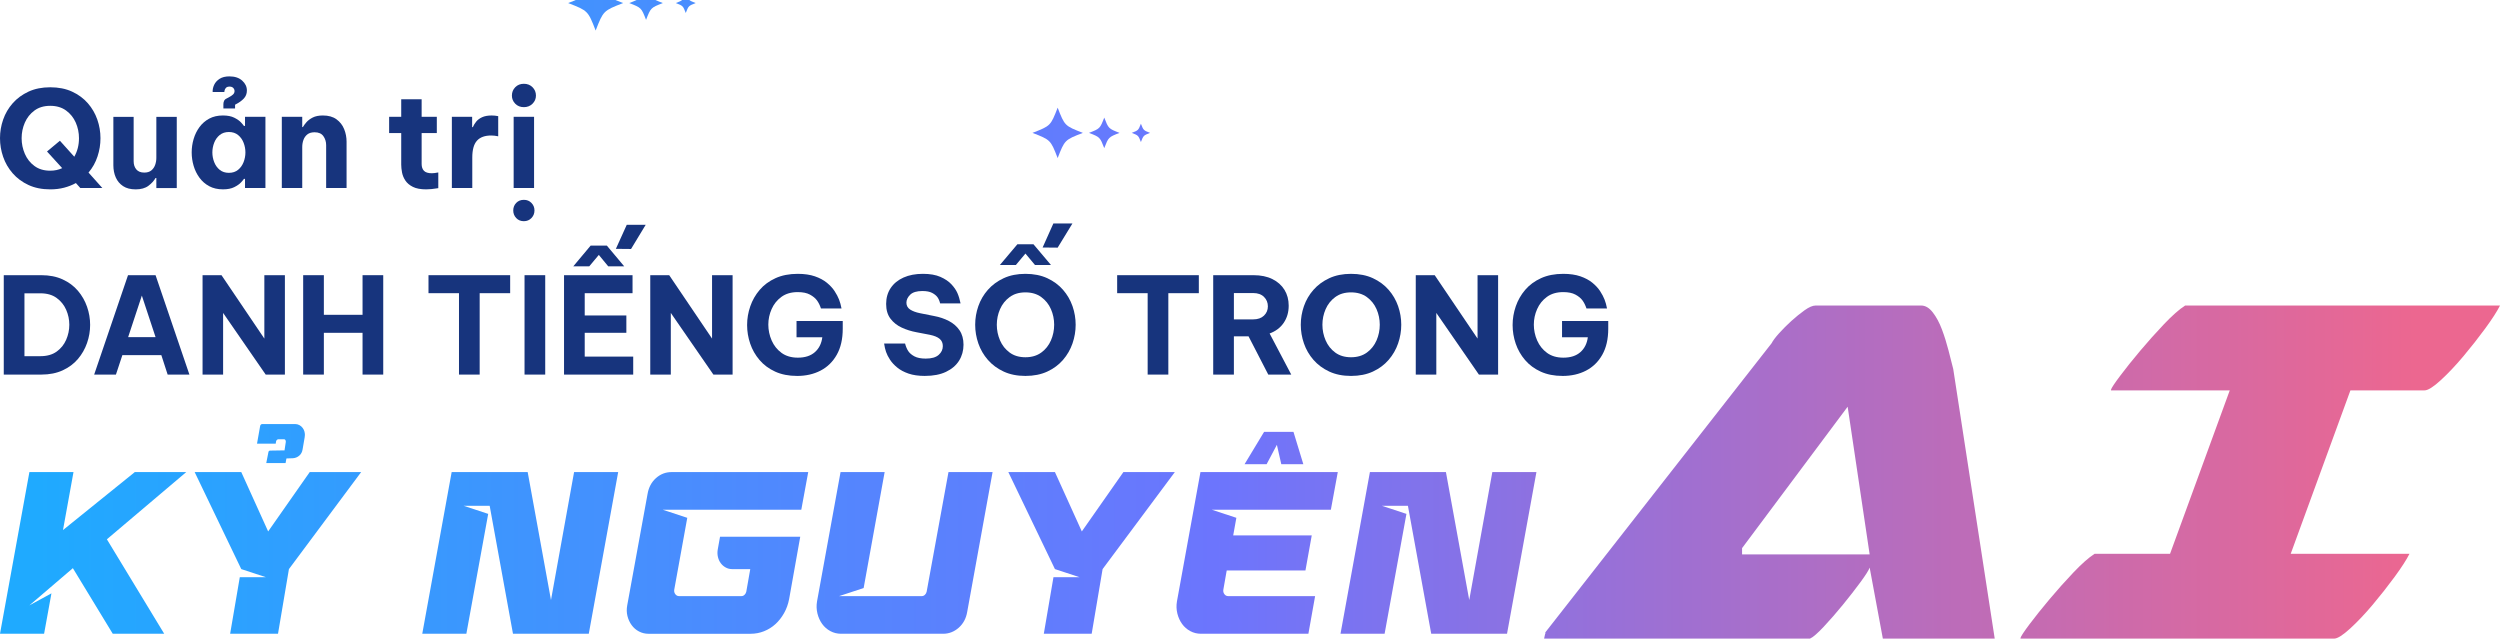
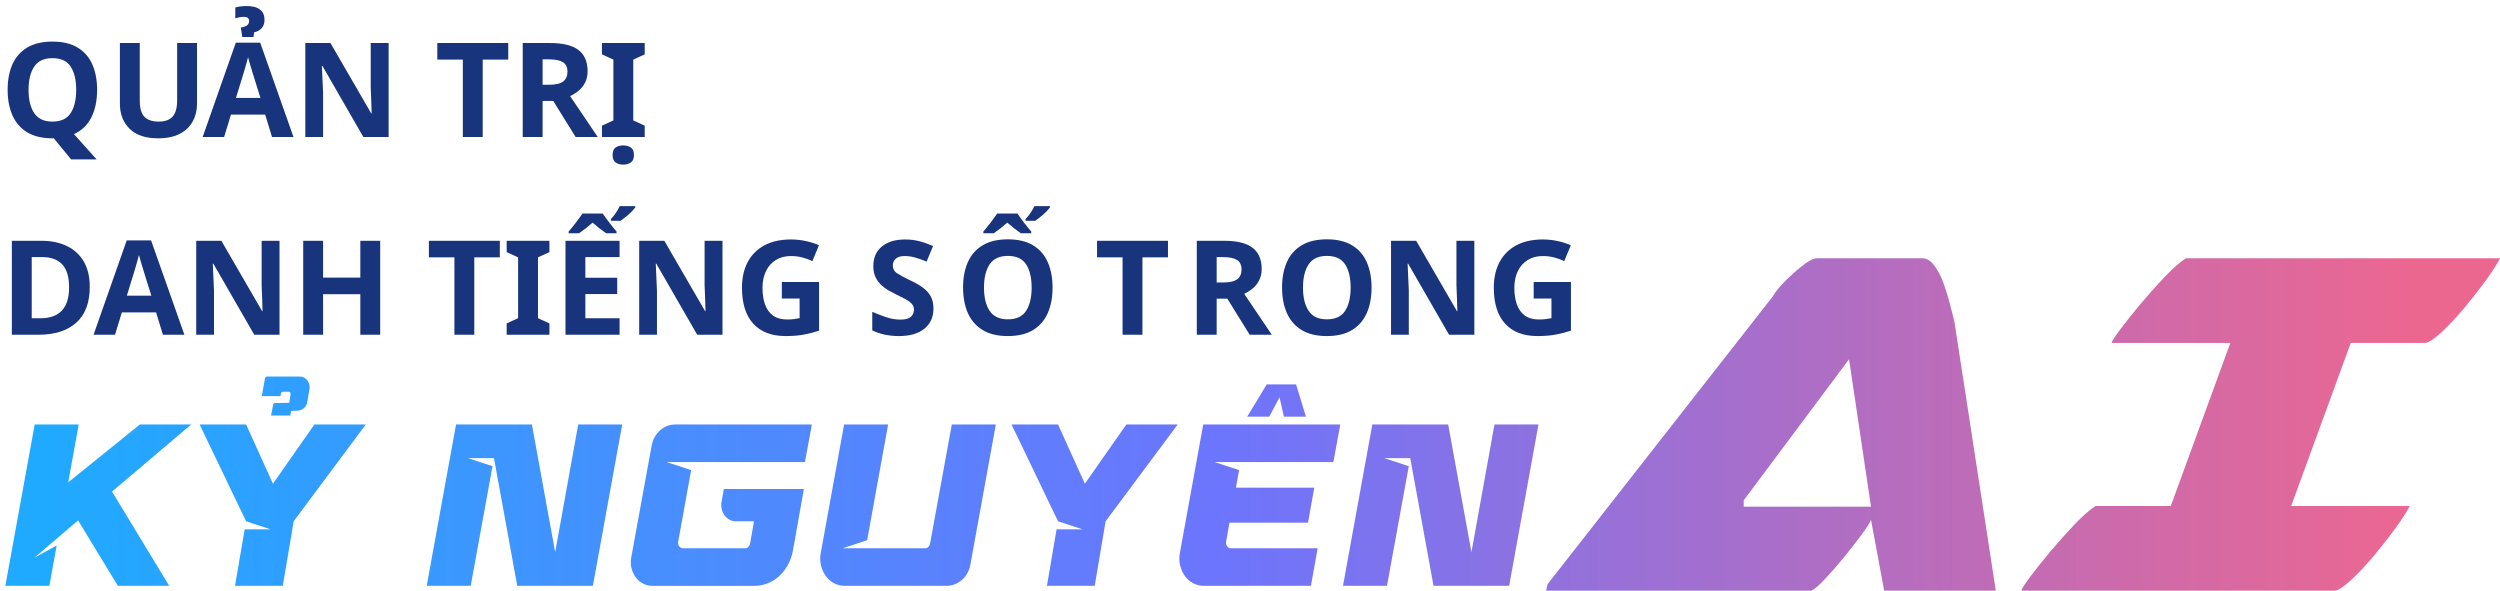
- <svg xmlns="http://www.w3.org/2000/svg" xmlns:xlink="http://www.w3.org/1999/xlink" id="Layer_2" data-name="Layer 2" viewBox="0 0 3273.72 836.27">
+ <svg xmlns="http://www.w3.org/2000/svg" xmlns:xlink="http://www.w3.org/1999/xlink" id="td-layer" data-name="Layer 2" viewBox="0 0 3280.75 775.14">
  <defs>
    <style>
-       .cls-1 {
-         fill: url(#linear-gradient-8);
+       .td-cls-1 {
+         letter-spacing: 0em;
      }
-       .cls-2 {
-         fill: url(#linear-gradient-7);
+ 
+       .td-cls-2 {
+         fill: url(#td-linear-gradient-8);
      }
-       .cls-3 {
-         fill: url(#linear-gradient-5);
+ 
+       .td-cls-3 {
+         fill: url(#td-linear-gradient-7);
      }
-       .cls-4 {
-         fill: url(#linear-gradient-6);
+ 
+       .td-cls-4 {
+         fill: url(#td-linear-gradient-5);
      }
-       .cls-5 {
-         fill: url(#linear-gradient-9);
+ 
+       .td-cls-5 {
+         fill: url(#td-linear-gradient-6);
      }
-       .cls-6 {
-         fill: url(#linear-gradient-4);
+ 
+       .td-cls-6 {
+         fill: url(#td-linear-gradient-9);
      }
-       .cls-7 {
-         fill: url(#linear-gradient-3);
+ 
+       .td-cls-7 {
+         fill: url(#td-linear-gradient-4);
      }
-       .cls-8 {
-         fill: url(#linear-gradient-2);
+ 
+       .td-cls-8 {
+         fill: url(#td-linear-gradient-3);
      }
-       .cls-9 {
-         fill: url(#linear-gradient);
+ 
+       .td-cls-9 {
+         fill: url(#td-linear-gradient-2);
      }
-       .cls-10 {
+ 
+       .td-cls-10 {
+         fill: url(#td-linear-gradient);
+       }
+ 
+       .td-cls-11 {
+         fill: url(#td-linear-gradient-10);
+       }
+ 
+       .td-cls-12 {
+         letter-spacing: -.02em;
+       }
+ 
+       .td-cls-13 {
+         letter-spacing: -.04em;
+       }
+ 
+       .td-cls-14 {
+         letter-spacing: -.03em;
+       }
+ 
+       .td-cls-15 {
        fill: #17347d;
+         font-family: BeVietnamPro-Bold, 'Be Vietnam Pro';
+         font-size: 172.7px;
+         font-weight: 700;
      }
-       .cls-11 {
-         fill: url(#linear-gradient-10);
-       }
-       .cls-12 {
-         fill: url(#linear-gradient-11);
-       }
-       .cls-13 {
-         fill: url(#linear-gradient-12);
+ 
+       .td-cls-16 {
+         letter-spacing: .01em;
      }
    </style>
-     <linearGradient id="linear-gradient" x1="46.57" y1="724.05" x2="3196.29" y2="724.05" gradientUnits="userSpaceOnUse">
+     <linearGradient id="td-linear-gradient" x1="53.61" y1="662.91" x2="3203.32" y2="662.91" gradientUnits="userSpaceOnUse">
      <stop offset="0" stop-color="#1faaff" />
      <stop offset=".49" stop-color="#6c75fd" />
      <stop offset="1" stop-color="#ec6790" />
    </linearGradient>
-     <linearGradient id="linear-gradient-2" y1="692.59" x2="3196.29" y2="692.59" xlink:href="#linear-gradient" />
-     <linearGradient id="linear-gradient-3" x1="46.57" x2="3196.29" xlink:href="#linear-gradient" />
-     <linearGradient id="linear-gradient-4" x2="3196.29" xlink:href="#linear-gradient" />
-     <linearGradient id="linear-gradient-5" x2="3196.29" xlink:href="#linear-gradient" />
-     <linearGradient id="linear-gradient-6" x1="46.57" x2="3196.29" xlink:href="#linear-gradient" />
-     <linearGradient id="linear-gradient-7" x1="46.57" y1="697.73" x2="3196.29" y2="697.73" xlink:href="#linear-gradient" />
-     <linearGradient id="linear-gradient-8" x1="46.57" x2="3196.29" xlink:href="#linear-gradient" />
-     <linearGradient id="linear-gradient-9" x1="13.62" y1="618.18" x2="3163.33" y2="618.18" xlink:href="#linear-gradient" />
-     <linearGradient id="linear-gradient-10" x1="13.62" y1="618.18" x2="3163.33" y2="618.18" xlink:href="#linear-gradient" />
-     <linearGradient id="linear-gradient-11" x1="736.59" y1="-1730.64" x2="1072.29" y2="-1730.64" gradientTransform="translate(0 -21491.732) scale(1 -12.4239)" xlink:href="#linear-gradient" />
-     <linearGradient id="linear-gradient-12" x1="1337.82" y1="-1744.22" x2="2075.61" y2="-1744.22" gradientTransform="translate(0 -21491.732) scale(1 -12.4239)" xlink:href="#linear-gradient" />
+     <linearGradient id="td-linear-gradient-2" y1="631.46" x2="3203.32" y2="631.46" xlink:href="#td-linear-gradient" />
+     <linearGradient id="td-linear-gradient-3" x1="53.61" x2="3203.32" xlink:href="#td-linear-gradient" />
+     <linearGradient id="td-linear-gradient-4" x2="3203.32" xlink:href="#td-linear-gradient" />
+     <linearGradient id="td-linear-gradient-5" x2="3203.32" xlink:href="#td-linear-gradient" />
+     <linearGradient id="td-linear-gradient-6" x1="53.61" x2="3203.32" xlink:href="#td-linear-gradient" />
+     <linearGradient id="td-linear-gradient-7" x1="53.61" y1="636.6" x2="3203.32" y2="636.6" xlink:href="#td-linear-gradient" />
+     <linearGradient id="td-linear-gradient-8" x1="53.61" x2="3203.32" xlink:href="#td-linear-gradient" />
+     <linearGradient id="td-linear-gradient-9" x1="20.65" y1="557.05" x2="3170.37" y2="557.05" xlink:href="#td-linear-gradient" />
+     <linearGradient id="td-linear-gradient-10" x1="20.65" y1="557.05" x2="3170.37" y2="557.05" xlink:href="#td-linear-gradient" />
  </defs>
-   <g id="Layer_1-2" data-name="Layer 1">
+   <g id="td-layer1" data-name="Layer 1">
    <g>
-       <path class="cls-9" d="M95.41,744.01l-56.92,48.7,28.87-15.73-9.62,52.93H0l38.5-211.73h57.74l-13.75,75.92,94.04-75.92h67.37l-103.94,88.02,75.07,123.71h-67.37l-52.24-85.9Z" />
-       <path class="cls-8" d="M472.94,618.18l-94.59,127.04-14.3,84.69h-62.69l12.65-74.1h34.1l-32.17-10.59-61.04-127.04h61.04l35.2,77.73,54.44-77.73h67.37ZM351.41,592.47c.18-1.61,1.01-2.42,2.47-2.42l18.7-.3,1.65-10.89v-.91c0-.6-.18-1.21-.55-1.81-.37-.61-.92-.91-1.65-.91h-7.7c-.55,0-1.1.26-1.65.76-.55.51-.92,1.06-1.1,1.66l-.55,3.33h-24.47l4.12-23.29c.18-.8.55-1.41,1.1-1.82.55-.4,1.1-.6,1.65-.6h42.9c2.01,0,3.89.45,5.64,1.36,1.74.91,3.21,2.17,4.4,3.78,1.19,1.62,1.97,3.23,2.34,4.84.37,1.62.55,3.03.55,4.23,0,1.01-.1,2.02-.28,3.03l-2.75,16.03c-.55,3.43-2.02,6.15-4.4,8.17-2.38,2.02-5.13,3.13-8.25,3.33l-8.52.3-1.1,6.05h-25.3l2.75-13.91Z" />
-       <path class="cls-7" d="M751.76,618.18h57.74l-38.5,211.73h-99.26l-30.52-167.57h-34.1l32.17,10.59-28.6,156.98h-57.74l38.5-211.73h99.54l30.52,167.57,30.25-167.57Z" />
-       <path class="cls-6" d="M899.97,678.07l-17.05,94.07c-.37,2.22.09,4.19,1.37,5.9,1.28,1.72,2.93,2.57,4.95,2.57h81.67c1.46,0,2.79-.55,3.99-1.66,1.19-1.11,1.97-2.47,2.34-4.08l5.22-29.64h-23.92c-2.93,0-5.68-.7-8.25-2.12-2.57-1.41-4.72-3.27-6.46-5.6-1.74-2.32-2.98-5.04-3.71-8.17-.73-3.12-.82-6.3-.28-9.53l3.03-16.94h105.04l-14.57,81.67c-1.28,6.65-3.48,12.76-6.6,18.3-3.12,5.55-6.87,10.34-11.27,14.37-4.4,4.04-9.4,7.16-14.99,9.38-5.59,2.22-11.41,3.33-17.46,3.33h-133.91c-4.4,0-8.52-1.01-12.37-3.03-3.85-2.01-7.06-4.79-9.62-8.32-2.57-3.53-4.4-7.51-5.5-11.95-1.1-4.43-1.19-9.07-.28-13.91l26.67-146.09c1.47-8.47,5.13-15.32,11-20.57,5.86-5.24,12.65-7.86,20.35-7.86h179l-9.07,49.3h-181.48l32.17,10.59Z" />
-       <path class="cls-3" d="M1234.87,829.91h-133.36c-5.13,0-9.86-1.16-14.16-3.48-4.31-2.32-7.88-5.44-10.72-9.38-2.84-3.93-4.91-8.47-6.19-13.61-1.28-5.14-1.47-10.43-.55-15.88l30.8-169.38h57.74l-27.5,151.84-32.17,10.59h108.34c1.47,0,2.79-.55,3.99-1.66,1.19-1.11,1.97-2.47,2.34-4.08l28.6-156.68h57.74l-33.27,183.29c-1.47,8.47-5.18,15.33-11.14,20.57-5.96,5.25-12.79,7.86-20.48,7.86Z" />
-       <path class="cls-4" d="M1538.43,618.18l-94.59,127.04-14.3,84.69h-62.69l12.65-74.1h34.1l-32.17-10.59-61.04-127.04h61.04l35.2,77.73,54.44-77.73h67.37Z" />
-       <path class="cls-2" d="M1586.83,667.48l32.17,10.59-4.12,22.99h102.84l-8.25,45.97h-103.11l-4.4,25.11c-.37,2.22.09,4.19,1.37,5.9,1.28,1.72,2.93,2.57,4.95,2.57h113.84l-8.8,49.3h-140.51c-5.13,0-9.86-1.16-14.16-3.48-4.31-2.32-7.88-5.44-10.72-9.38-2.84-3.93-4.91-8.47-6.19-13.61-1.28-5.14-1.47-10.43-.55-15.88l30.8-169.38h179.83l-9.07,49.3h-155.91ZM1629.72,607.9l25.57-42.35h38.5l12.92,42.35h-28.87l-5.77-25.41-13.47,25.41h-28.87Z" />
-       <path class="cls-1" d="M1954.19,618.18h57.74l-38.5,211.73h-99.26l-30.52-167.57h-34.1l32.17,10.59-28.6,156.98h-57.74l38.5-211.73h99.54l30.52,167.57,30.25-167.57Z" />
+       <path class="td-cls-10" d="M102.45,682.88l-56.92,48.7,28.87-15.73-9.62,52.93H7.03l38.5-211.73h57.74l-13.75,75.92,94.04-75.92h67.37l-103.94,88.02,75.07,123.71h-67.37l-52.24-85.9Z" />
+       <path class="td-cls-9" d="M479.98,557.05l-94.59,127.04-14.3,84.69h-62.69l12.65-74.1h34.1l-32.17-10.59-61.04-127.04h61.04l35.2,77.73,54.44-77.73h67.37ZM358.44,531.34c.18-1.61,1.01-2.42,2.47-2.42l18.7-.3,1.65-10.89v-.91c0-.6-.18-1.21-.55-1.81-.37-.61-.92-.91-1.65-.91h-7.7c-.55,0-1.1.26-1.65.76-.55.51-.92,1.06-1.1,1.66l-.55,3.33h-24.47l4.12-23.29c.18-.8.55-1.41,1.1-1.82.55-.4,1.1-.6,1.65-.6h42.9c2.01,0,3.89.45,5.64,1.36,1.74.91,3.21,2.17,4.4,3.78,1.19,1.62,1.97,3.23,2.34,4.84.37,1.62.55,3.03.55,4.23,0,1.01-.1,2.02-.28,3.03l-2.75,16.03c-.55,3.43-2.02,6.15-4.4,8.17-2.38,2.02-5.13,3.13-8.25,3.33l-8.52.3-1.1,6.05h-25.3l2.75-13.91Z" />
+       <path class="td-cls-8" d="M758.79,557.05h57.74l-38.5,211.73h-99.26l-30.52-167.57h-34.1l32.17,10.59-28.6,156.98h-57.74l38.5-211.73h99.54l30.52,167.57,30.25-167.57Z" />
+       <path class="td-cls-7" d="M907,616.94l-17.05,94.07c-.37,2.22.09,4.19,1.37,5.9,1.28,1.72,2.93,2.57,4.95,2.57h81.67c1.46,0,2.79-.55,3.99-1.66,1.19-1.11,1.97-2.47,2.34-4.08l5.22-29.64h-23.92c-2.93,0-5.68-.7-8.25-2.12-2.57-1.41-4.72-3.27-6.46-5.6-1.74-2.32-2.98-5.04-3.71-8.17-.73-3.12-.82-6.3-.28-9.53l3.03-16.94h105.04l-14.57,81.67c-1.28,6.65-3.48,12.76-6.6,18.3-3.12,5.55-6.87,10.34-11.27,14.37-4.4,4.04-9.4,7.16-14.99,9.38-5.59,2.22-11.41,3.33-17.46,3.33h-133.91c-4.4,0-8.52-1.01-12.37-3.03-3.85-2.01-7.06-4.79-9.62-8.32-2.57-3.53-4.4-7.51-5.5-11.95-1.1-4.43-1.19-9.07-.28-13.91l26.67-146.09c1.47-8.47,5.13-15.32,11-20.57,5.86-5.24,12.65-7.86,20.35-7.86h179l-9.07,49.3h-181.48l32.17,10.59Z" />
+       <path class="td-cls-4" d="M1241.91,768.78h-133.36c-5.13,0-9.86-1.16-14.16-3.48-4.31-2.32-7.88-5.44-10.72-9.38-2.84-3.93-4.91-8.47-6.19-13.61-1.28-5.14-1.47-10.43-.55-15.88l30.8-169.38h57.74l-27.5,151.84-32.17,10.59h108.34c1.47,0,2.79-.55,3.99-1.66,1.19-1.11,1.97-2.47,2.34-4.08l28.6-156.68h57.74l-33.27,183.29c-1.47,8.47-5.18,15.33-11.14,20.57-5.96,5.25-12.79,7.86-20.48,7.86Z" />
+       <path class="td-cls-5" d="M1545.47,557.05l-94.59,127.04-14.3,84.69h-62.69l12.65-74.1h34.1l-32.17-10.59-61.04-127.04h61.04l35.2,77.73,54.44-77.73h67.37Z" />
+       <path class="td-cls-3" d="M1593.86,606.35l32.17,10.59-4.12,22.99h102.84l-8.25,45.97h-103.11l-4.4,25.11c-.37,2.22.09,4.19,1.37,5.9,1.28,1.72,2.93,2.57,4.95,2.57h113.84l-8.8,49.3h-140.51c-5.13,0-9.86-1.16-14.16-3.48-4.31-2.32-7.88-5.44-10.72-9.38-2.84-3.93-4.91-8.47-6.19-13.61-1.28-5.14-1.47-10.43-.55-15.88l30.8-169.38h179.83l-9.07,49.3h-155.91ZM1636.76,546.77l25.57-42.35h38.5l12.92,42.35h-28.87l-5.77-25.41-13.47,25.41h-28.87Z" />
+       <path class="td-cls-2" d="M1961.22,557.05h57.74l-38.5,211.73h-99.26l-30.52-167.57h-34.1l32.17,10.59-28.6,156.98h-57.74l38.5-211.73h99.54l30.52,167.57,30.25-167.57Z" />
    </g>
+     <text class="td-cls-15" transform="translate(0 179.78)">
+       <tspan x="0" y="0">Q</tspan>
+       <tspan class="td-cls-12" x="142.65" y="0">U</tspan>
+       <tspan x="265.96" y="0">ẢN TRỊ</tspan>
+       <tspan class="td-cls-13" x="0" y="259.5">D</tspan>
+       <tspan x="122.79" y="259.5">ANH TIẾNG </tspan>
+       <tspan class="td-cls-16" x="1136.73" y="259.5">S</tspan>
+       <tspan x="1253.82" y="259.5">Ố T</tspan>
+       <tspan class="td-cls-14" x="1555.01" y="259.5">R</tspan>
+       <tspan class="td-cls-1" x="1672.44" y="259.5">ONG</tspan>
+     </text>
    <g>
-       <path class="cls-10" d="M65.79,247.97c-10.79,0-20.29-1.9-28.5-5.72-8.21-3.81-15.1-8.91-20.67-15.3-5.57-6.39-9.74-13.57-12.49-21.55C1.38,197.43,0,189.28,0,180.95s1.38-16.45,4.13-24.36c2.75-7.92,6.92-15.04,12.49-21.37,5.57-6.33,12.46-11.4,20.67-15.21,8.21-3.81,17.71-5.72,28.5-5.72s20.46,1.91,28.67,5.72c8.21,3.81,15.07,8.88,20.58,15.21,5.51,6.33,9.64,13.46,12.4,21.37,2.75,7.92,4.13,16.04,4.13,24.36s-1.29,16.07-3.87,23.92c-2.58,7.86-6.51,14.89-11.79,21.11l18.12,20.23h-28.85l-5.8-6.51c-4.69,2.58-9.82,4.6-15.39,6.07-5.57,1.46-11.64,2.2-18.21,2.2ZM65.79,223.52c5.74,0,10.96-1.11,15.65-3.34l-19.88-21.81,16.89-14.07,18.82,20.93c4.1-7.15,6.16-15.24,6.16-24.27,0-7.15-1.41-13.95-4.22-20.4-2.81-6.45-7.04-11.72-12.66-15.83-5.63-4.1-12.55-6.16-20.76-6.16s-15.1,2.05-20.67,6.16c-5.57,4.11-9.76,9.38-12.58,15.83-2.81,6.45-4.22,13.25-4.22,20.4s1.41,13.98,4.22,20.49c2.81,6.51,7,11.82,12.58,15.92,5.57,4.11,12.46,6.16,20.67,6.16Z" />
-       <path class="cls-10" d="M177.48,247.97c-6.57,0-11.99-1.41-16.27-4.22-4.28-2.81-7.48-6.6-9.59-11.34s-3.17-10.11-3.17-16.09v-63.32h26.56v58.05c0,4.46,1.17,8.06,3.52,10.82,2.34,2.76,5.8,4.13,10.38,4.13,3.87,0,6.95-.94,9.23-2.81,2.29-1.88,3.96-4.28,5.01-7.21,1.05-2.93,1.58-6.04,1.58-9.32v-53.65h26.74v93.23h-26.74v-13.19h-1.06c-2,3.64-5.07,7.04-9.23,10.2-4.16,3.17-9.82,4.75-16.97,4.75Z" />
-       <path class="cls-10" d="M291.99,151.22c5.98,0,10.91.97,14.78,2.9,3.87,1.93,6.83,4.02,8.88,6.24,2.05,2.23,3.31,3.75,3.78,4.57h1.41v-11.96h26.74v93.23h-26.74v-11.96h-1.41c-.47.82-1.73,2.35-3.78,4.57-2.05,2.23-5.01,4.31-8.88,6.24-3.87,1.94-8.79,2.9-14.78,2.9-6.92,0-12.93-1.38-18.03-4.13-5.1-2.75-9.35-6.45-12.75-11.08-3.4-4.63-5.95-9.82-7.65-15.57-1.7-5.74-2.55-11.61-2.55-17.59s.85-11.84,2.55-17.59c1.7-5.74,4.25-10.93,7.65-15.57,3.4-4.63,7.65-8.32,12.75-11.08,5.1-2.75,11.11-4.13,18.03-4.13ZM299.73,172.86c-4.81,0-8.83,1.32-12.05,3.96-3.23,2.64-5.63,6.01-7.21,10.11-1.58,4.11-2.38,8.33-2.38,12.67s.79,8.56,2.38,12.66c1.58,4.11,3.99,7.48,7.21,10.11,3.22,2.64,7.24,3.96,12.05,3.96s8.82-1.32,12.05-3.96c3.22-2.64,5.63-6.01,7.21-10.11,1.58-4.1,2.38-8.32,2.38-12.66s-.79-8.56-2.38-12.67c-1.58-4.1-3.99-7.48-7.21-10.11-3.23-2.64-7.24-3.96-12.05-3.96ZM292.52,142.08v-5.8c0-1.52.32-2.96.97-4.31.64-1.35,1.79-2.37,3.43-3.08l2.64-1.41c2.46-1.29,4.34-2.55,5.63-3.78,1.29-1.23,1.93-2.73,1.93-4.49,0-1.52-.56-2.87-1.67-4.05-1.12-1.17-2.73-1.76-4.84-1.76s-3.67.53-4.66,1.58c-1,1.06-1.61,2.17-1.85,3.34-.24,1.17-.35,1.88-.35,2.11h-15.3c-.12-3.17.55-6.3,2.02-9.41,1.46-3.11,3.84-5.72,7.12-7.83,3.28-2.11,7.56-3.17,12.84-3.17,7.04,0,12.6,1.85,16.71,5.54,4.1,3.69,6.16,8,6.16,12.93,0,4.22-1.38,7.77-4.13,10.64-2.76,2.88-6.24,5.37-10.47,7.48l-.88.53v4.92h-15.3Z" />
-       <path class="cls-10" d="M369.03,246.21v-93.23h26.74v13.37h.88c1.06-1.87,2.61-3.98,4.66-6.33,2.05-2.34,4.81-4.4,8.27-6.16,3.46-1.76,7.88-2.64,13.28-2.64,7.27,0,13.19,1.67,17.77,5.01,4.57,3.34,7.92,7.62,10.03,12.84,2.11,5.22,3.17,10.7,3.17,16.45v60.68h-26.74v-56.11c0-4.46-1.2-8.38-3.61-11.79-2.4-3.4-6.24-5.1-11.52-5.1-3.99,0-7.15.94-9.5,2.81-2.35,1.88-4.04,4.28-5.1,7.21-1.06,2.93-1.58,6.04-1.58,9.32v53.65h-26.74Z" />
-       <path class="cls-10" d="M558.11,247.97c-7.27,0-13.08-1.08-17.41-3.25-4.34-2.17-7.62-4.92-9.85-8.27-2.23-3.34-3.69-6.89-4.4-10.64-.7-3.75-1.06-7.21-1.06-10.38v-41.16h-15.83v-21.28h15.83v-23.04h26.74v23.04h19.88v21.28h-19.88v40.46c0,3.87,1.03,6.86,3.08,8.97,2.05,2.11,5.48,3.17,10.29,3.17,2.11,0,4.92-.35,8.44-1.06v20.58c-6.33,1.06-11.61,1.58-15.83,1.58Z" />
-       <path class="cls-10" d="M591.71,246.21v-93.23h26.56v13.54h.88c1.06-2.46,2.52-4.86,4.4-7.21,1.88-2.34,4.46-4.28,7.74-5.8,3.28-1.52,7.5-2.29,12.67-2.29,2.58,0,5.39.29,8.44.88v26.38c-3.4-.7-6.45-1.05-9.15-1.05-8.33,0-14.54,2.26-18.64,6.77-4.11,4.52-6.16,11.87-6.16,22.08v39.93h-26.74Z" />
-       <path class="cls-10" d="M685.99,140.32c-4.57,0-8.33-1.5-11.26-4.49-2.93-2.99-4.4-6.54-4.4-10.64,0-4.34,1.46-8,4.4-10.99,2.93-2.99,6.68-4.49,11.26-4.49s8.35,1.5,11.34,4.49,4.49,6.66,4.49,10.99c0,4.11-1.5,7.65-4.49,10.64s-6.77,4.49-11.34,4.49ZM685.99,289.65c-4.11,0-7.45-1.38-10.03-4.13-2.58-2.76-3.87-6.07-3.87-9.94s1.29-7.15,3.87-9.85c2.58-2.7,5.92-4.05,10.03-4.05s7.3,1.35,9.94,4.05c2.64,2.7,3.96,5.98,3.96,9.85s-1.32,7.18-3.96,9.94c-2.64,2.75-5.95,4.13-9.94,4.13ZM672.62,246.21v-93.23h26.74v93.23h-26.74Z" />
-       <path class="cls-10" d="M4.93,490.51v-130.16h49.25c10.55,0,19.85,1.85,27.88,5.54,8.03,3.69,14.69,8.65,19.96,14.86,5.28,6.22,9.26,13.19,11.96,20.93,2.7,7.74,4.05,15.66,4.05,23.75s-1.35,16.01-4.05,23.75c-2.7,7.74-6.68,14.72-11.96,20.93-5.28,6.22-11.93,11.17-19.96,14.86-8.03,3.69-17.33,5.54-27.88,5.54H4.93ZM52.95,384.09h-20.93v82.32h20.93c8.56,0,15.62-1.99,21.2-5.98,5.57-3.99,9.73-9.15,12.49-15.48,2.75-6.33,4.13-12.9,4.13-19.7s-1.38-13.34-4.13-19.61c-2.76-6.27-6.92-11.43-12.49-15.48-5.57-4.05-12.64-6.07-21.2-6.07Z" />
-       <path class="cls-10" d="M123.31,490.51l44.33-130.16h36.06l44.33,130.16h-28.5l-8.27-25.5h-51.01l-8.44,25.5h-28.5ZM167.81,441.43h35.88l-17.94-54.35-17.94,54.35Z" />
-       <path class="cls-10" d="M265.25,490.51v-130.16h24.8l56.11,83.02v-83.02h26.91v130.16h-25.15l-55.76-80.74v80.74h-26.91Z" />
-       <path class="cls-10" d="M397,490.51v-130.16h27.09v51.89h50.66v-51.89h27.09v130.16h-27.09v-54.7h-50.66v54.7h-27.09Z" />
-       <path class="cls-10" d="M601.04,490.51v-106.59h-39.93v-23.57h106.94v23.57h-39.93v106.59h-27.09Z" />
-       <path class="cls-10" d="M686.87,490.51v-130.16h27.09v130.16h-27.09Z" />
-       <path class="cls-10" d="M738.59,490.51v-130.16h89.71v23.57h-62.62v29.2h54.53v22.69h-54.53v31.13h63.5v23.57h-90.59ZM750.72,348.74l22.69-27.09h21.28l22.69,27.09h-20.93l-12.31-14.95-12.49,14.95h-20.93ZM826.36,326.04l-19.88-.18,14.25-31.49h24.8l-19.17,31.66Z" />
-       <path class="cls-10" d="M851.51,490.51v-130.16h24.8l56.11,83.02v-83.02h26.91v130.16h-25.15l-55.76-80.74v80.74h-26.91Z" />
-       <path class="cls-10" d="M1043.76,492.27c-10.91,0-20.46-1.87-28.67-5.63-8.21-3.75-15.04-8.82-20.49-15.21-5.45-6.39-9.53-13.54-12.23-21.46-2.7-7.92-4.04-16.03-4.04-24.36s1.38-16.47,4.13-24.45c2.75-7.97,6.86-15.15,12.31-21.55,5.45-6.39,12.34-11.49,20.67-15.3,8.32-3.81,18.06-5.72,29.2-5.72,8.68,0,16.15,1.09,22.43,3.25,6.27,2.17,11.52,4.99,15.74,8.44,4.22,3.46,7.59,7.12,10.11,10.99,2.52,3.87,4.46,7.54,5.8,10.99,1.35,3.46,2.43,7.36,3.25,11.7h-26.91c-1.41-4.22-3.17-7.77-5.28-10.64-2.11-2.87-5.19-5.39-9.23-7.56-4.05-2.17-9.35-3.25-15.92-3.25-8.56,0-15.68,2.08-21.37,6.25-5.69,4.16-9.97,9.5-12.84,16.01-2.88,6.51-4.31,13.28-4.31,20.32s1.46,14.22,4.4,20.84c2.93,6.63,7.24,12.02,12.93,16.18,5.69,4.16,12.81,6.24,21.37,6.24,9.38,0,16.8-2.4,22.25-7.21,5.45-4.81,8.71-11.31,9.76-19.52h-33.77v-21.28h60.51v10.03c0,13.6-2.61,25.01-7.83,34.21-5.22,9.21-12.31,16.12-21.28,20.76-8.97,4.63-19.2,6.95-30.69,6.95Z" />
-       <path class="cls-10" d="M1211.22,492.27c-8.44,0-15.63-1.03-21.55-3.08-5.92-2.05-10.85-4.69-14.78-7.92-3.93-3.22-7.07-6.62-9.41-10.2-2.35-3.58-4.08-6.98-5.19-10.2-1.12-3.22-1.96-6.89-2.55-10.99h27.44c1.06,3.99,2.46,7.3,4.22,9.94,1.76,2.64,4.46,4.93,8.09,6.86,3.63,1.93,8.56,2.9,14.78,2.9,7.62,0,13.25-1.61,16.89-4.84,3.63-3.22,5.45-7.06,5.45-11.52,0-3.99-1.38-7.15-4.13-9.5-2.76-2.34-7.01-4.1-12.75-5.28l-17.41-3.34c-7.04-1.29-13.57-3.34-19.61-6.16-6.04-2.81-10.94-6.71-14.69-11.7-3.75-4.98-5.63-11.4-5.63-19.26s1.99-14.92,5.98-20.84c3.98-5.92,9.59-10.49,16.8-13.72,7.21-3.22,15.68-4.84,25.42-4.84,9.15,0,16.74,1.32,22.78,3.96,6.04,2.64,10.85,5.87,14.42,9.67,3.58,3.81,6.21,7.65,7.92,11.52,1.7,3.87,3.08,8.39,4.13,13.54h-26.74c-.82-3.28-2-5.98-3.52-8.09-1.53-2.11-3.84-3.99-6.95-5.63-3.11-1.64-7.36-2.46-12.75-2.46-7.39,0-12.72,1.61-16.01,4.84-3.28,3.23-4.93,6.71-4.93,10.47s1.64,6.86,4.93,8.97c3.28,2.11,7.56,3.69,12.84,4.75l18.47,3.69c7.04,1.29,13.48,3.46,19.35,6.51,5.86,3.05,10.52,7.12,13.98,12.22,3.46,5.1,5.19,11.41,5.19,18.91s-1.94,14.69-5.8,20.84c-3.87,6.16-9.56,11.02-17.06,14.6-7.51,3.58-16.71,5.36-27.62,5.36Z" />
-       <path class="cls-10" d="M1342.78,492.27c-10.79,0-20.29-1.9-28.5-5.72-8.21-3.81-15.1-8.91-20.67-15.3-5.57-6.39-9.74-13.57-12.49-21.55-2.76-7.97-4.13-16.12-4.13-24.45s1.38-16.45,4.13-24.36c2.75-7.92,6.92-15.04,12.49-21.37,5.57-6.33,12.46-11.4,20.67-15.21,8.21-3.81,17.71-5.72,28.5-5.72s20.46,1.91,28.67,5.72c8.21,3.81,15.07,8.88,20.58,15.21,5.51,6.33,9.64,13.46,12.4,21.37,2.75,7.92,4.13,16.04,4.13,24.36s-1.38,16.48-4.13,24.45c-2.76,7.98-6.89,15.16-12.4,21.55-5.51,6.39-12.37,11.49-20.58,15.3-8.21,3.81-17.77,5.72-28.67,5.72ZM1342.78,467.82c8.21,0,15.13-2.05,20.76-6.16,5.63-4.1,9.85-9.41,12.66-15.92,2.81-6.51,4.22-13.34,4.22-20.49s-1.41-13.95-4.22-20.4c-2.81-6.45-7.04-11.72-12.66-15.83-5.63-4.1-12.55-6.16-20.76-6.16s-15.1,2.05-20.67,6.16c-5.57,4.11-9.76,9.38-12.58,15.83-2.81,6.45-4.22,13.25-4.22,20.4s1.41,13.98,4.22,20.49c2.81,6.51,7,11.82,12.58,15.92,5.57,4.11,12.46,6.16,20.67,6.16ZM1309.36,346.98l22.87-27.09h21.11l22.87,27.09h-20.93l-12.49-14.95-12.49,14.95h-20.93ZM1385,324.29l-19.7-.18,14.07-31.49h24.98l-19.35,31.66Z" />
-       <path class="cls-10" d="M1502.84,490.51v-106.59h-39.93v-23.57h106.94v23.57h-39.93v106.59h-27.09Z" />
-       <path class="cls-10" d="M1588.68,490.51v-130.16h52.77c9.61,0,17.85,1.7,24.71,5.1,6.86,3.4,12.14,8.09,15.83,14.07,3.69,5.98,5.54,12.9,5.54,20.76,0,8.56-2.17,16.04-6.51,22.43-4.34,6.39-10.5,11.05-18.47,13.98l28.32,53.82h-30.08l-25.86-50.13h-19.17v50.13h-27.09ZM1641.1,383.74h-25.33v34.48h25.33c5.98,0,10.67-1.64,14.07-4.92,3.4-3.28,5.1-7.33,5.1-12.14s-1.7-9.06-5.1-12.4c-3.4-3.34-8.09-5.01-14.07-5.01Z" />
-       <path class="cls-10" d="M1769.15,492.27c-10.79,0-20.29-1.9-28.5-5.72-8.21-3.81-15.1-8.91-20.67-15.3-5.57-6.39-9.74-13.57-12.49-21.55-2.76-7.97-4.13-16.12-4.13-24.45s1.38-16.45,4.13-24.36c2.75-7.92,6.92-15.04,12.49-21.37,5.57-6.33,12.46-11.4,20.67-15.21,8.21-3.81,17.71-5.72,28.5-5.72s20.46,1.91,28.67,5.72c8.21,3.81,15.07,8.88,20.58,15.21,5.51,6.33,9.64,13.46,12.4,21.37,2.75,7.92,4.13,16.04,4.13,24.36s-1.38,16.48-4.13,24.45c-2.76,7.98-6.89,15.16-12.4,21.55-5.51,6.39-12.37,11.49-20.58,15.3-8.21,3.81-17.77,5.72-28.67,5.72ZM1769.15,467.82c8.21,0,15.13-2.05,20.76-6.16,5.63-4.1,9.85-9.41,12.66-15.92,2.81-6.51,4.22-13.34,4.22-20.49s-1.41-13.95-4.22-20.4c-2.81-6.45-7.04-11.72-12.66-15.83-5.63-4.1-12.55-6.16-20.76-6.16s-15.1,2.05-20.67,6.16c-5.57,4.11-9.76,9.38-12.58,15.83-2.81,6.45-4.22,13.25-4.22,20.4s1.41,13.98,4.22,20.49c2.81,6.51,7,11.82,12.58,15.92,5.57,4.11,12.46,6.16,20.67,6.16Z" />
-       <path class="cls-10" d="M1853.93,490.51v-130.16h24.8l56.11,83.02v-83.02h26.91v130.16h-25.15l-55.76-80.74v80.74h-26.91Z" />
-       <path class="cls-10" d="M2046.18,492.27c-10.91,0-20.46-1.87-28.67-5.63-8.21-3.75-15.04-8.82-20.49-15.21-5.45-6.39-9.53-13.54-12.23-21.46-2.7-7.92-4.04-16.03-4.04-24.36s1.38-16.47,4.13-24.45c2.75-7.97,6.86-15.15,12.31-21.55,5.45-6.39,12.34-11.49,20.67-15.3,8.32-3.81,18.06-5.72,29.2-5.72,8.68,0,16.15,1.09,22.43,3.25,6.27,2.17,11.52,4.99,15.74,8.44,4.22,3.46,7.59,7.12,10.11,10.99,2.52,3.87,4.46,7.54,5.8,10.99,1.35,3.46,2.43,7.36,3.25,11.7h-26.91c-1.41-4.22-3.17-7.77-5.28-10.64-2.11-2.87-5.19-5.39-9.23-7.56-4.05-2.17-9.35-3.25-15.92-3.25-8.56,0-15.68,2.08-21.37,6.25-5.69,4.16-9.97,9.5-12.84,16.01-2.88,6.51-4.31,13.28-4.31,20.32s1.46,14.22,4.4,20.84c2.93,6.63,7.24,12.02,12.93,16.18,5.69,4.16,12.81,6.24,21.37,6.24,9.38,0,16.8-2.4,22.25-7.21,5.45-4.81,8.71-11.31,9.76-19.52h-33.77v-21.28h60.51v10.03c0,13.6-2.61,25.01-7.83,34.21-5.22,9.21-12.31,16.12-21.28,20.76-8.97,4.63-19.2,6.95-30.69,6.95Z" />
+       <path class="td-cls-6" d="M2472.6,775.14l-17.28-93c-1.11,3.29-5.08,9.61-11.93,18.93-6.87,9.34-14.54,19.21-23.04,29.63-8.51,10.43-16.87,20.03-25.1,28.8-8.23,8.78-14.27,13.99-18.11,15.64h-348.12c.54-2.74.95-4.65,1.23-5.76.27-1.09.41-1.09.41,0v-2.47l296.27-378.57c1.65-3.29,4.94-7.68,9.88-13.17,4.94-5.48,10.29-10.83,16.05-16.05,5.76-5.21,11.52-9.88,17.28-13.99,5.76-4.11,10.56-6.17,14.4-6.17h138.26c5.48,0,10.56,3.02,15.23,9.05,4.65,6.04,8.64,13.45,11.93,22.22,3.29,8.78,6.17,17.98,8.64,27.57,2.47,9.61,4.53,17.69,6.17,24.28l54.32,353.06h-146.49ZM2288.25,664.86h167.06l-28.8-193.4-138.26,185.17v8.23Z" />
+       <path class="td-cls-11" d="M2652.82,774.32c.54-2.19,4.53-8.23,11.93-18.11,7.41-9.88,16.18-20.84,26.34-32.92,10.15-12.06,20.57-23.72,31.27-34.98,10.7-11.24,19.88-19.34,27.57-24.28h98.76l78.18-213.97h-155.54v-.82c.54-2.19,4.53-8.23,11.93-18.1,7.41-9.88,16.18-20.84,26.34-32.92,10.15-12.06,20.57-23.72,31.27-34.98,10.7-11.24,19.88-19.34,27.57-24.28h412.31c-3.84,7.69-10.29,17.69-19.34,30.04-9.05,12.34-18.66,24.56-28.8,36.62-10.16,12.07-20.03,22.5-29.63,31.27-9.61,8.78-16.6,13.17-20.99,13.17h-97.11l-78.18,213.97h155.54c-3.85,7.69-10.29,17.69-19.34,30.04-9.05,12.34-18.66,24.56-28.8,36.62-10.16,12.07-20.03,22.5-29.63,31.27-9.61,8.78-16.6,13.17-20.99,13.17h-410.66v-.82Z" />
    </g>
-     <g>
-       <path class="cls-5" d="M2465.57,836.27l-17.28-93c-1.11,3.29-5.08,9.61-11.93,18.93-6.87,9.34-14.54,19.21-23.04,29.63-8.51,10.43-16.87,20.03-25.1,28.8-8.23,8.78-14.27,13.99-18.11,15.64h-348.12c.54-2.74.95-4.65,1.23-5.76.27-1.09.41-1.09.41,0v-2.47l296.27-378.57c1.65-3.29,4.94-7.68,9.88-13.17,4.94-5.48,10.29-10.83,16.05-16.05,5.76-5.21,11.52-9.88,17.28-13.99,5.76-4.11,10.56-6.17,14.4-6.17h138.26c5.48,0,10.56,3.02,15.23,9.05,4.65,6.04,8.64,13.45,11.93,22.22,3.29,8.78,6.17,17.98,8.64,27.57,2.47,9.61,4.53,17.69,6.17,24.28l54.32,353.06h-146.49ZM2281.22,725.99h167.06l-28.8-193.4-138.26,185.17v8.23Z" />
-       <path class="cls-11" d="M2645.79,835.45c.54-2.19,4.53-8.23,11.93-18.11,7.41-9.88,16.18-20.84,26.34-32.92,10.15-12.06,20.57-23.72,31.27-34.98,10.7-11.24,19.88-19.34,27.57-24.28h98.76l78.18-213.97h-155.54v-.82c.54-2.19,4.53-8.23,11.93-18.1,7.41-9.88,16.18-20.84,26.34-32.92,10.15-12.06,20.57-23.72,31.27-34.98,10.7-11.24,19.88-19.34,27.57-24.28h412.31c-3.84,7.69-10.29,17.69-19.34,30.04-9.05,12.34-18.66,24.56-28.8,36.62-10.16,12.07-20.03,22.5-29.63,31.27-9.61,8.78-16.6,13.17-20.99,13.17h-97.11l-78.18,213.97h155.54c-3.85,7.69-10.29,17.69-19.34,30.04-9.05,12.34-18.66,24.56-28.8,36.62-10.16,12.07-20.03,22.5-29.63,31.27-9.61,8.78-16.6,13.17-20.99,13.17h-410.66v-.82Z" />
-     </g>
-     <path fill="url(#linear-gradient)" d="M780,-32 C790.08,-6.08 790.08,-6.08 816,4 C790.08,14.08 790.08,14.08 780,40 C769.92,14.08 769.92,14.08 744,4 C769.92,-6.08 769.92,-6.08 780,-32Z" />
-     <path fill="url(#linear-gradient)" d="M846,-18 C852.16,-2.16 852.16,-2.16 868,4 C852.16,10.16 852.16,10.16 846,26 C839.84,10.16 839.84,10.16 824,4 C839.84,-2.16 839.84,-2.16 846,-18Z" />
-     <path fill="url(#linear-gradient)" d="M898,-9 C901.64,0.36 901.64,0.36 911,4 C901.64,7.64 901.64,7.64 898,17 C894.36,7.64 894.36,7.64 885,4 C894.36,0.36 894.36,0.36 898,-9Z" />
-     <path fill="url(#linear-gradient)" d="M1385,141 C1394.24,164.76 1394.24,164.76 1418,174 C1394.24,183.24 1394.24,183.24 1385,207 C1375.76,183.24 1375.76,183.24 1352,174 C1375.76,164.76 1375.76,164.76 1385,141Z" />
-     <path fill="url(#linear-gradient)" d="M1446,154 C1451.6,168.4 1451.6,168.4 1466,174 C1451.6,179.6 1451.6,179.6 1446,194 C1440.4,179.6 1440.4,179.6 1426,174 C1440.4,168.4 1440.4,168.4 1446,154Z" />
-     <path fill="url(#linear-gradient)" d="M1494,162 C1497.36,170.64 1497.36,170.64 1506,174 C1497.36,177.36 1497.36,177.36 1494,186 C1490.64,177.36 1490.64,177.36 1482,174 C1490.64,170.64 1490.64,170.64 1494,162Z" />
  </g>
</svg>
